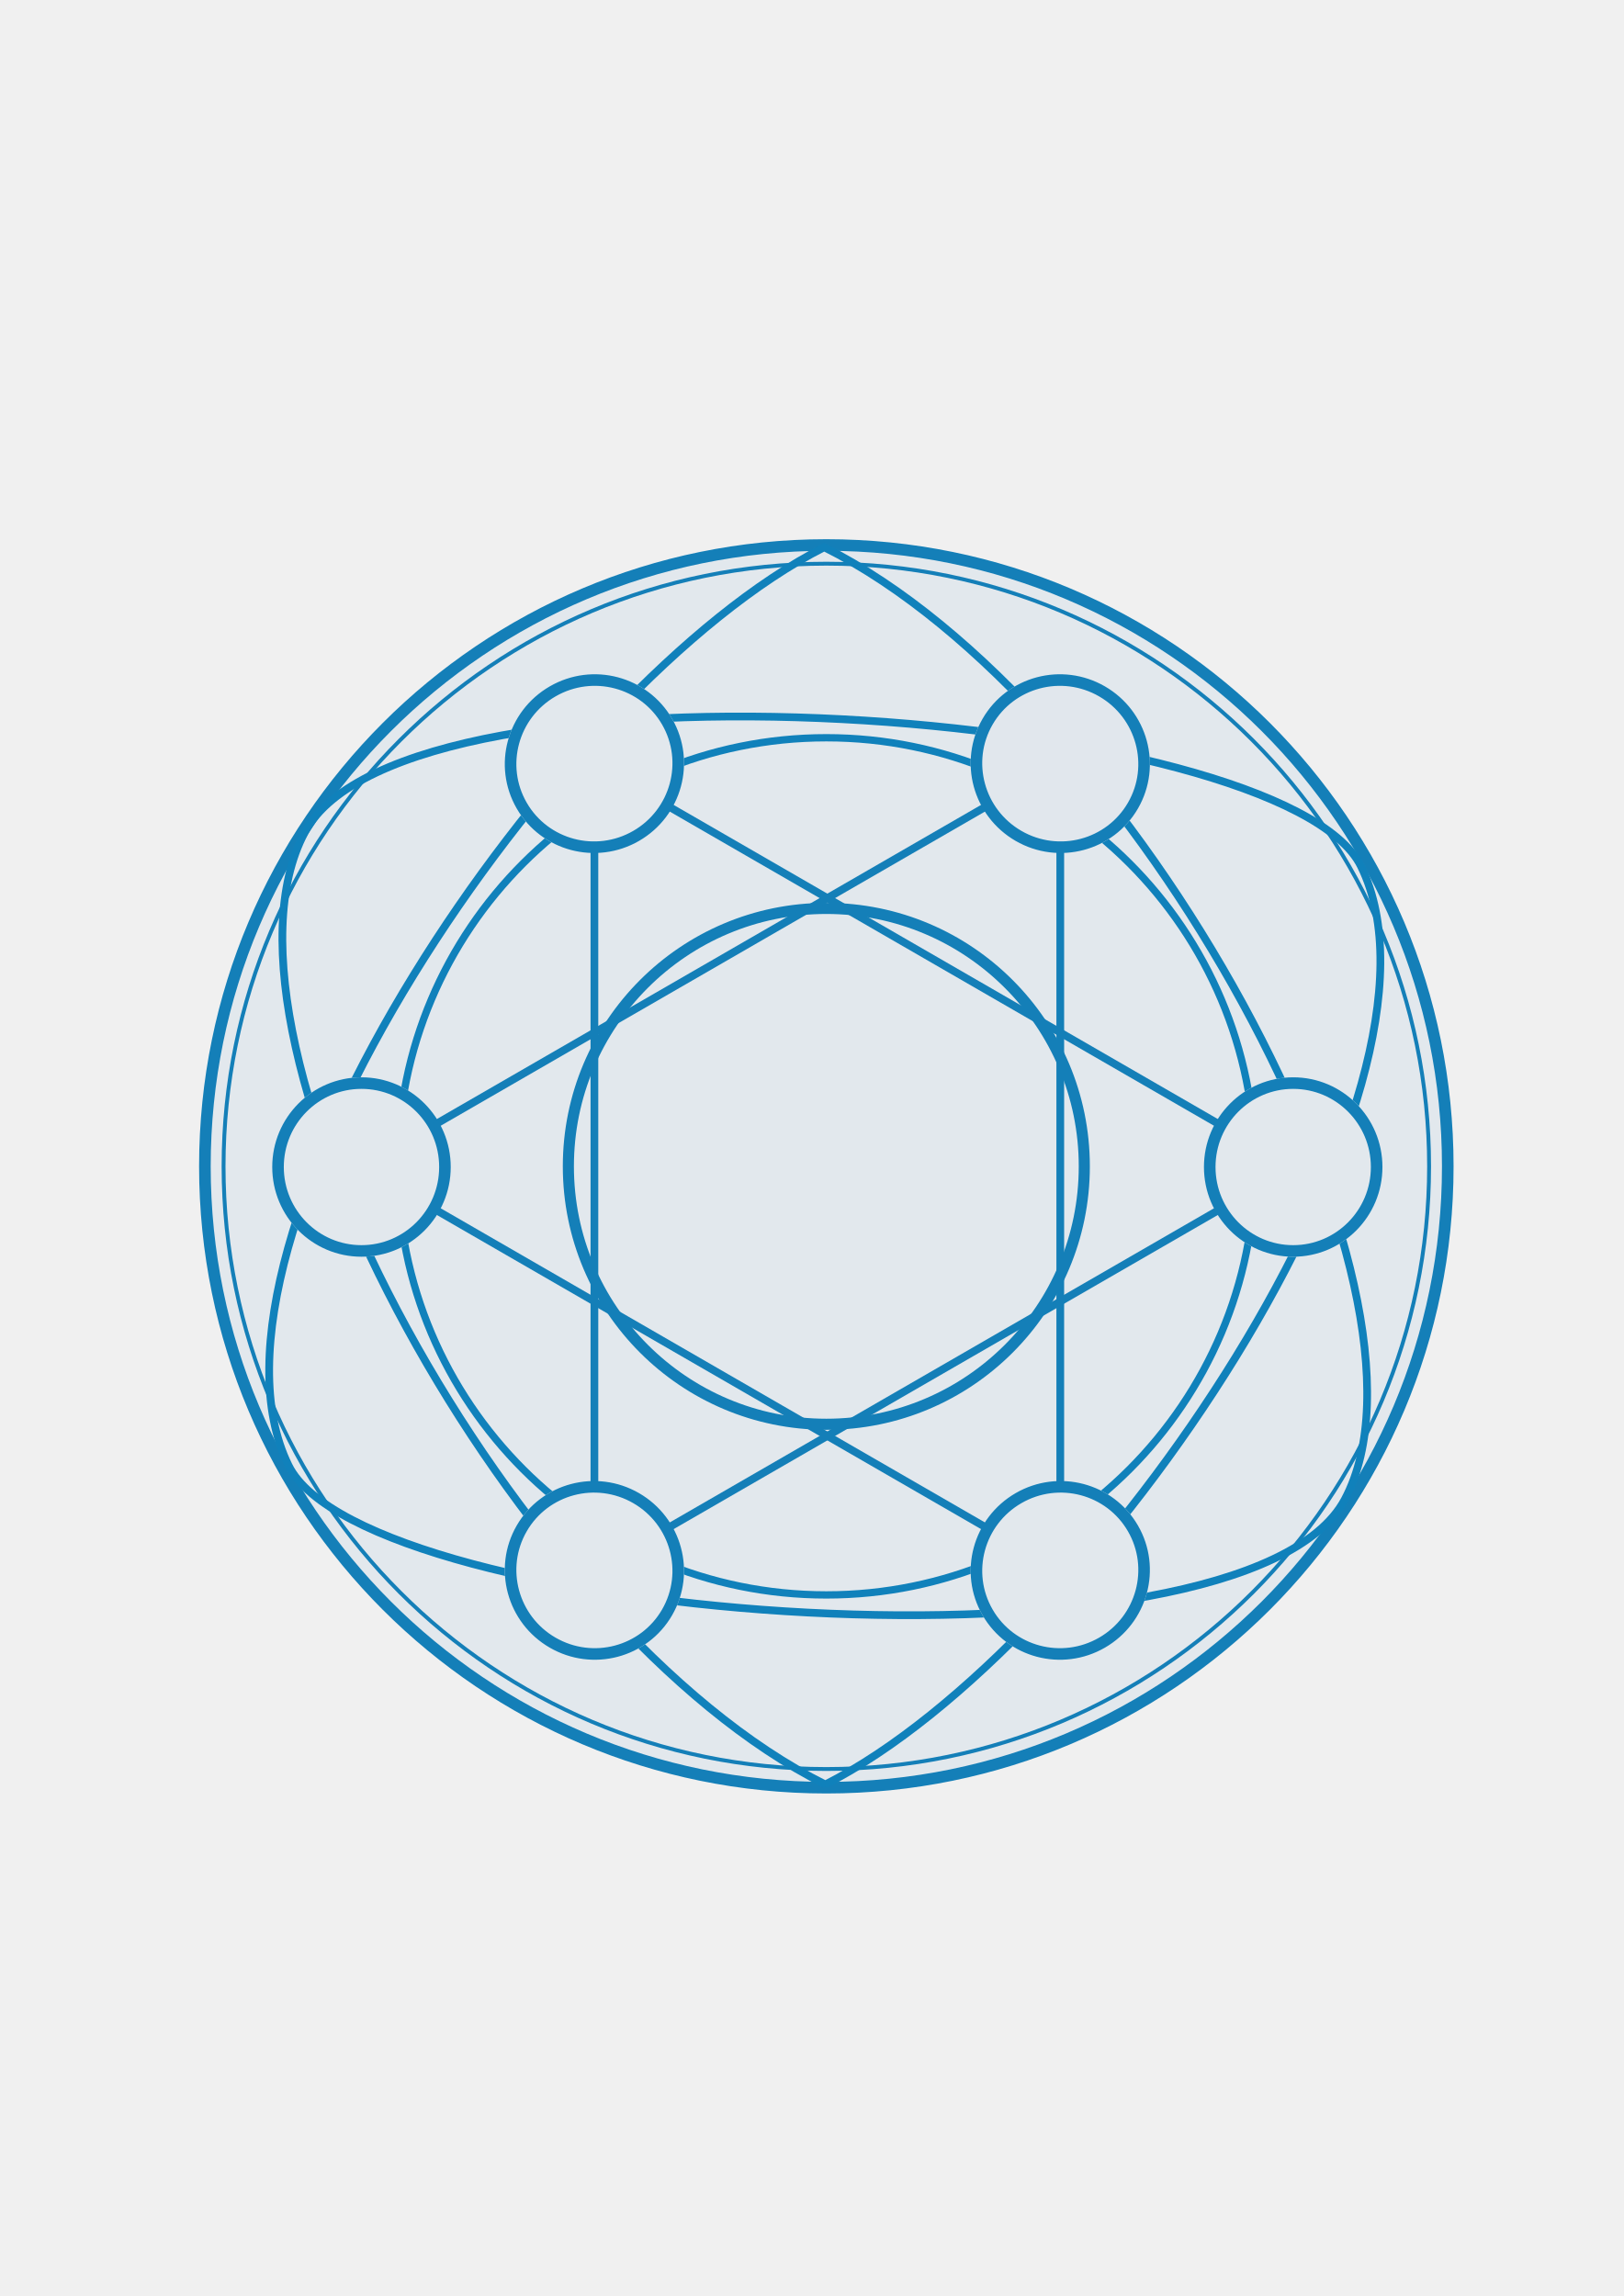
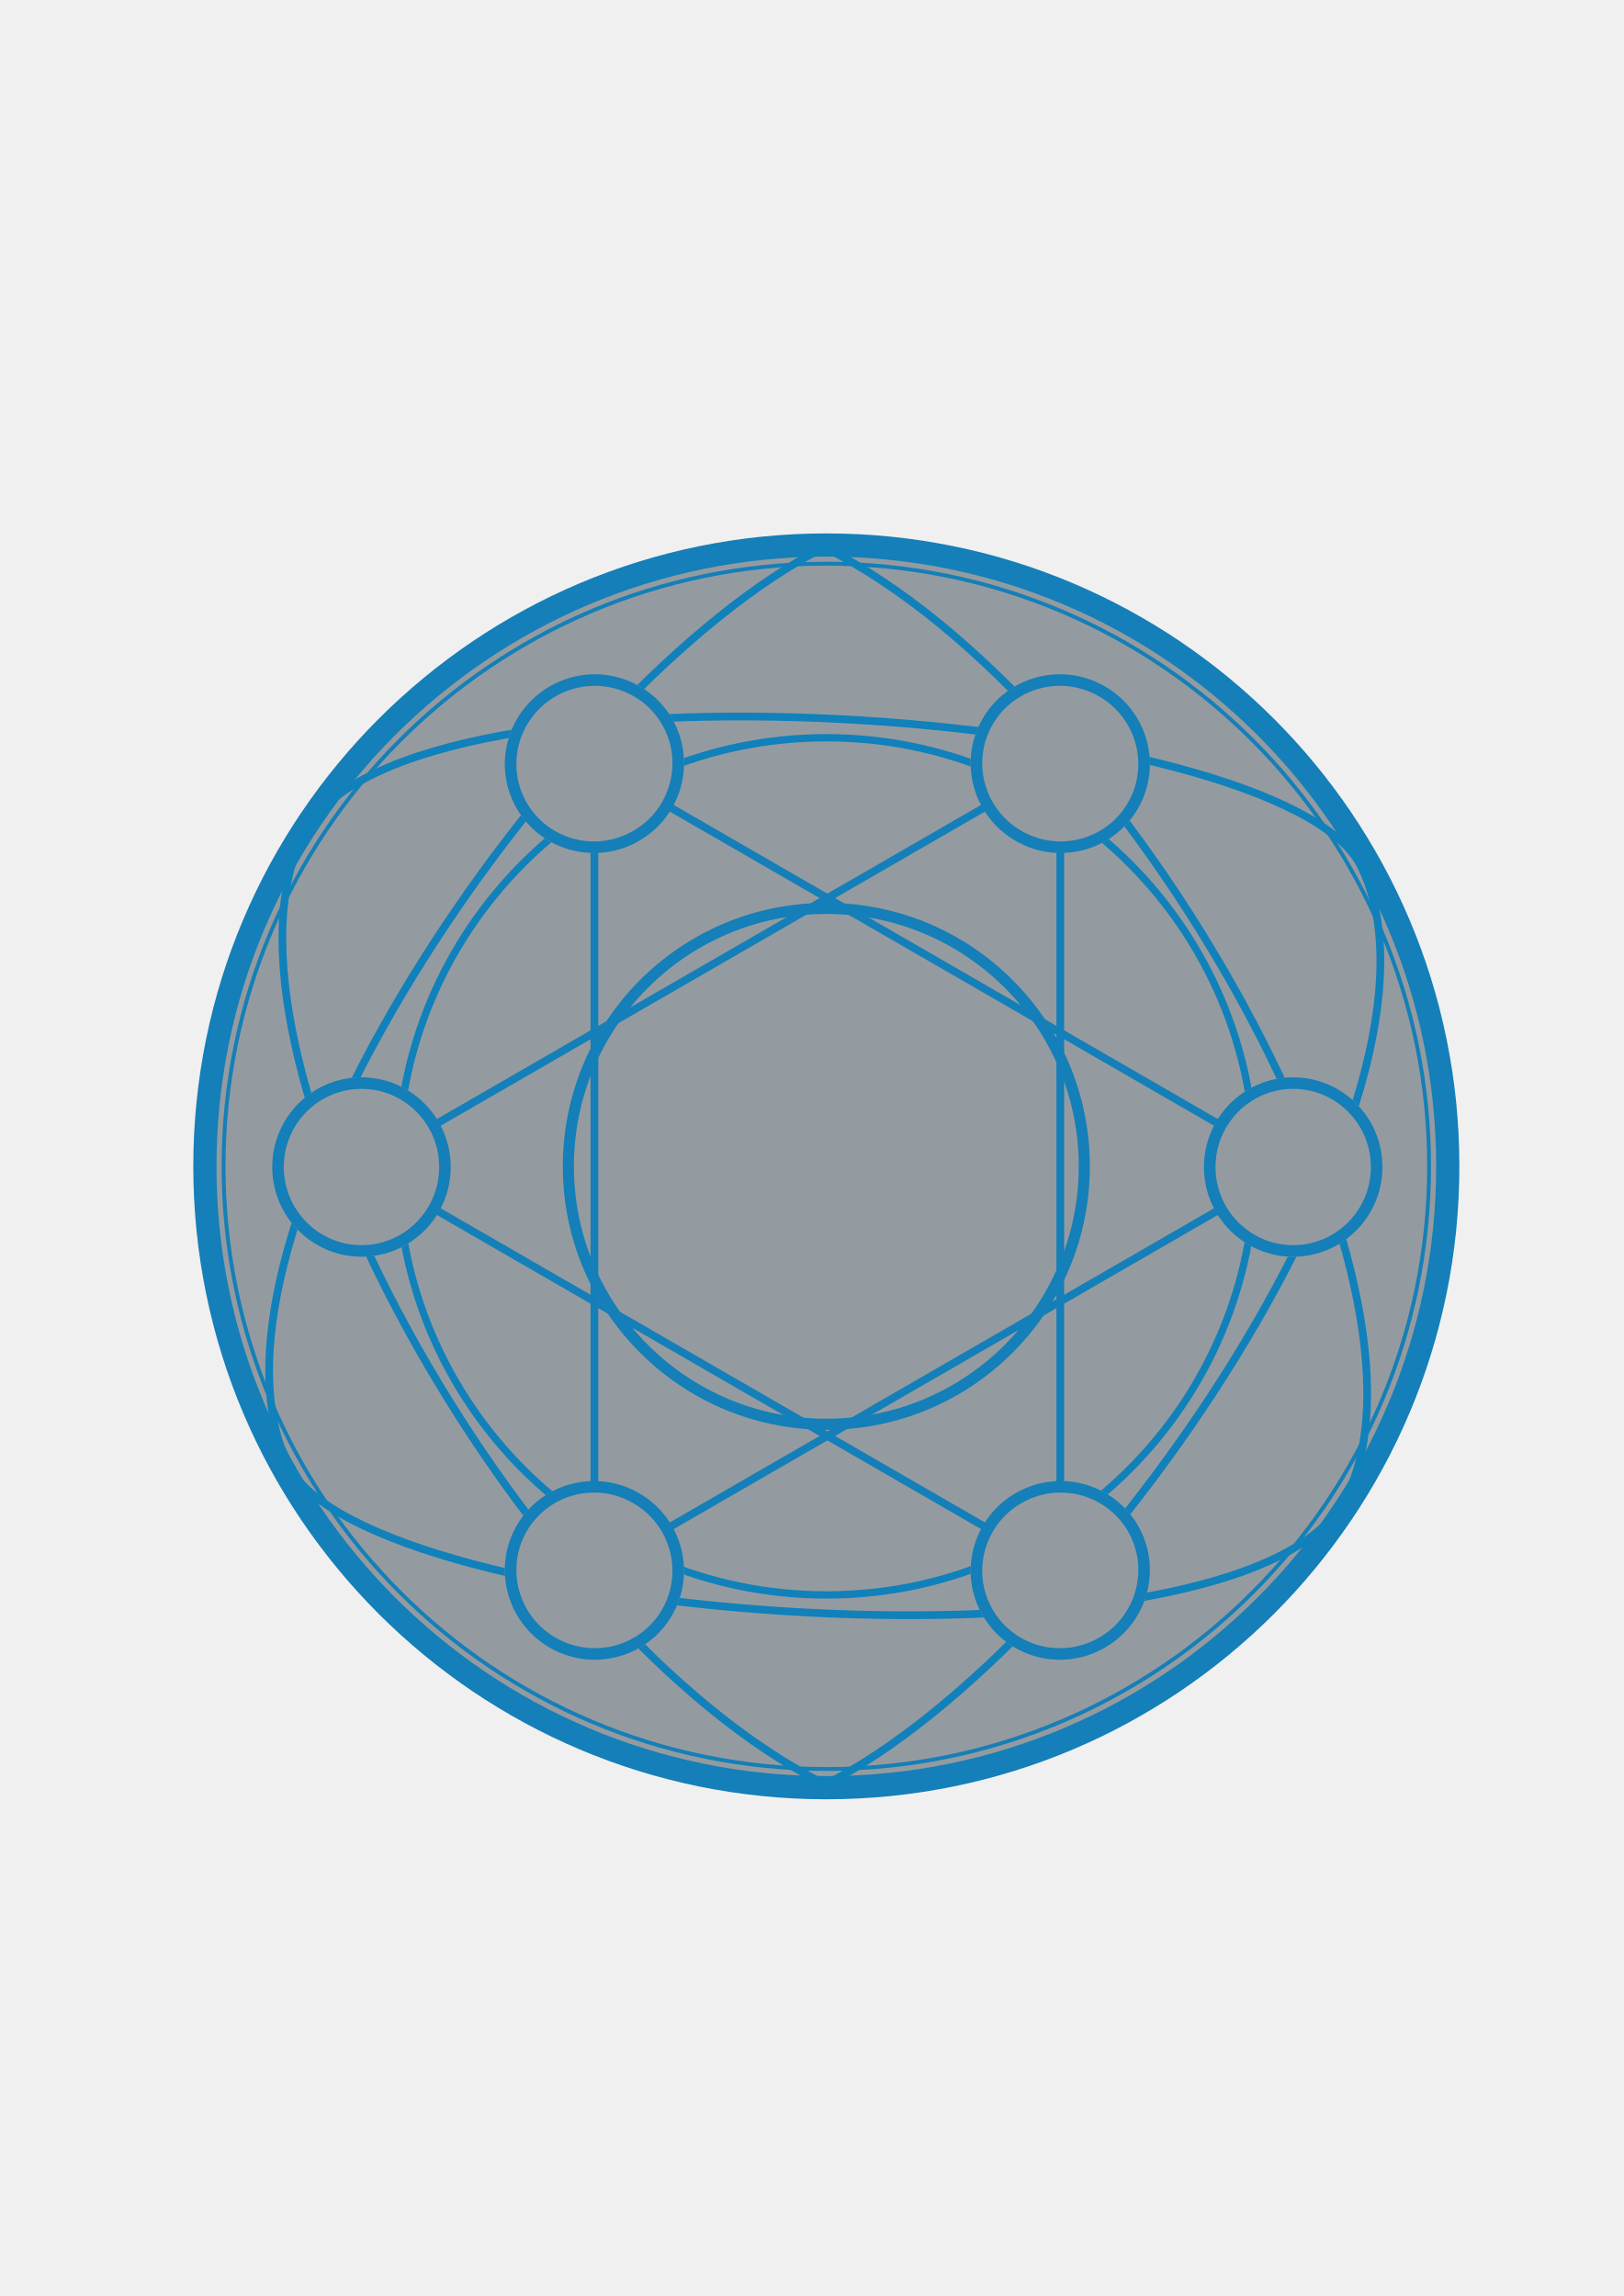
<svg xmlns="http://www.w3.org/2000/svg" width="210mm" height="297mm" viewBox="0 0 210 297" version="1.1" id="svg1">
  <defs id="defs1">
    <filter id="mask-powermask-path-effect37_inverse" style="color-interpolation-filters:sRGB" height="100" width="100" x="-50" y="-50">
      <feColorMatrix id="mask-powermask-path-effect37_primitive1" values="1" type="saturate" result="fbSourceGraphic" />
      <feColorMatrix id="mask-powermask-path-effect37_primitive2" values="-1 0 0 0 1 0 -1 0 0 1 0 0 -1 0 1 0 0 0 1 0 " in="fbSourceGraphic" />
    </filter>
    <filter id="mask-powermask-path-effect38_inverse" style="color-interpolation-filters:sRGB" height="100" width="100" x="-50" y="-50">
      <feColorMatrix id="mask-powermask-path-effect38_primitive1" values="1" type="saturate" result="fbSourceGraphic" />
      <feColorMatrix id="mask-powermask-path-effect38_primitive2" values="-1 0 0 0 1 0 -1 0 0 1 0 0 -1 0 1 0 0 0 1 0 " in="fbSourceGraphic" />
    </filter>
    <filter id="mask-powermask-path-effect39_inverse" style="color-interpolation-filters:sRGB" height="100" width="100" x="-50" y="-50">
      <feColorMatrix id="mask-powermask-path-effect39_primitive1" values="1" type="saturate" result="fbSourceGraphic" />
      <feColorMatrix id="mask-powermask-path-effect39_primitive2" values="-1 0 0 0 1 0 -1 0 0 1 0 0 -1 0 1 0 0 0 1 0 " in="fbSourceGraphic" />
    </filter>
    <filter id="mask-powermask-path-effect40_inverse" style="color-interpolation-filters:sRGB" height="100" width="100" x="-50" y="-50">
      <feColorMatrix id="mask-powermask-path-effect40_primitive1" values="1" type="saturate" result="fbSourceGraphic" />
      <feColorMatrix id="mask-powermask-path-effect40_primitive2" values="-1 0 0 0 1 0 -1 0 0 1 0 0 -1 0 1 0 0 0 1 0 " in="fbSourceGraphic" />
    </filter>
    <filter id="mask-powermask-path-effect2_inverse" style="color-interpolation-filters:sRGB" height="100" width="100" x="-50" y="-50">
      <feColorMatrix id="mask-powermask-path-effect2_primitive1" values="1" type="saturate" result="fbSourceGraphic" />
      <feColorMatrix id="mask-powermask-path-effect2_primitive2" values="-1 0 0 0 1 0 -1 0 0 1 0 0 -1 0 1 0 0 0 1 0 " in="fbSourceGraphic" />
    </filter>
    <filter id="mask-powermask-path-effect3_inverse" style="color-interpolation-filters:sRGB" height="100" width="100" x="-50" y="-50">
      <feColorMatrix id="mask-powermask-path-effect3_primitive1" values="1" type="saturate" result="fbSourceGraphic" />
      <feColorMatrix id="mask-powermask-path-effect3_primitive2" values="-1 0 0 0 1 0 -1 0 0 1 0 0 -1 0 1 0 0 0 1 0 " in="fbSourceGraphic" />
    </filter>
    <clipPath clipPathUnits="userSpaceOnUse" id="clipath_lpe_path-effect66">
      <path style="display:none;fill:#020620;fill-opacity:0.274;stroke:#192fd8;stroke-width:3;stroke-dasharray:none;stroke-opacity:1" id="path66" transform="rotate(-90)" mask="none" clip-path="none" d="m -26.5,-150.873 a 80.373,80.373 0 0 1 -49.615,74.255 80.373,80.373 0 0 1 -87.59,-17.423 80.373,80.373 0 0 1 -17.423,-87.59 80.373,80.373 0 0 1 74.255,-49.615 v 80.373 z" />
      <path id="lpe_path-effect66" style="display:block;fill:#020620;fill-opacity:0.274;stroke:#192fd8;stroke-width:3;stroke-dasharray:none;stroke-opacity:1" class="powerclip" d="M -224.757,32.987 H -76.989 V 180.757 H -224.757 Z m 198.257,-183.86 h -80.373 v -80.373 a 80.373,80.373 0 0 0 -74.255,49.615 80.373,80.373 0 0 0 17.423,87.59 80.373,80.373 0 0 0 87.59,17.423 80.373,80.373 0 0 0 49.615,-74.255 z" />
    </clipPath>
    <clipPath clipPathUnits="userSpaceOnUse" id="clipath_lpe_path-effect69">
      <path style="display:none;fill:#020620;fill-opacity:0.274;stroke:#192fd8;stroke-width:2;stroke-dasharray:none;stroke-opacity:1" id="path69" transform="scale(-1)" mask="none" d="m -82.989,106.873 a 67.884,67.884 0 0 1 -67.852,67.884 67.884,67.884 0 0 1 -67.917,-67.82 67.884,67.884 0 0 1 67.787,-67.949 l 0.097,67.884 z" clip-path="url(#clipath_lpe_path-effect66)" />
      <path id="lpe_path-effect69" style="display:block;fill:#020620;fill-opacity:0.274;stroke:#192fd8;stroke-width:2;stroke-dasharray:none;stroke-opacity:1" class="powerclip" d="M 88.205,-169.54 H 213.539 V -44.206 H 88.205 Z M -82.989,106.873 H -150.873 l -0.097,-67.884 a 67.884,67.884 0 0 0 -67.787,67.949 67.884,67.884 0 0 0 67.917,67.82 67.884,67.884 0 0 0 67.852,-67.884 z" />
    </clipPath>
    <clipPath clipPathUnits="userSpaceOnUse" id="clipath_lpe_path-effect72">
      <path style="display:block;fill:#020620;fill-opacity:0.274;stroke:#192fd8;stroke-width:2;stroke-dasharray:none;stroke-opacity:1" id="path72" transform="rotate(90)" d="m 207.539,-106.873 a 56.666,56.666 0 0 1 -34.981,52.353 56.666,56.666 0 0 1 -61.754,-12.284 56.666,56.666 0 0 1 -12.284,-61.754 56.666,56.666 0 0 1 52.353,-34.981 v 56.666 z" mask="none" clip-path="url(#clipath_lpe_path-effect69)" />
    </clipPath>
    <mask maskUnits="userSpaceOnUse" id="mask86">
      <g id="g89">
        <path style="fill:#ffffff;fill-opacity:1;stroke:#ffffff;stroke-width:3;stroke-dasharray:none;stroke-opacity:1" id="path86" transform="scale(-1)" mask="none" clip-path="none" d="m -26.5,-150.873 a 80.373,80.373 0 0 1 -49.615,74.255 80.373,80.373 0 0 1 -87.59,-17.423 80.373,80.373 0 0 1 -17.423,-87.59 80.373,80.373 0 0 1 74.255,-49.615 v 80.373 z" />
        <path style="display:block;fill:#ffffff;fill-opacity:1;stroke:#ffffff;stroke-width:2;stroke-dasharray:none;stroke-opacity:1" id="path87" transform="rotate(-90)" mask="none" clip-path="none" d="m -82.989,106.873 a 67.884,67.884 0 0 1 -67.852,67.884 67.884,67.884 0 0 1 -67.917,-67.82 67.884,67.884 0 0 1 67.787,-67.949 l 0.097,67.884 z" />
        <path style="fill:#ffffff;fill-opacity:1;stroke:#ffffff;stroke-width:2;stroke-dasharray:none;stroke-opacity:1" id="path88" transform="rotate(90)" mask="none" clip-path="none" d="m 207.539,-106.873 a 56.666,56.666 0 0 1 -34.981,52.353 56.666,56.666 0 0 1 -61.754,-12.284 56.666,56.666 0 0 1 -12.284,-61.754 56.666,56.666 0 0 1 52.353,-34.981 v 56.666 z" />
        <path style="fill:#ffffff;fill-opacity:1;stroke:#ffffff;stroke-width:2;stroke-dasharray:none;stroke-opacity:1" id="path89" mask="none" clip-path="none" d="M 153.37,150.816 A 46.497,46.497 0 0 1 124.706,193.814 46.497,46.497 0 0 1 74.015,183.771 46.497,46.497 0 0 1 63.91,133.092 46.497,46.497 0 0 1 106.873,104.375 v 46.497 z" />
        <circle style="fill:#000000;fill-opacity:1;stroke:#000000;stroke-width:5;stroke-dasharray:none;stroke-opacity:1;paint-order:normal" id="circle89" transform="scale(-1)" clip-path="none" cx="-106.873" cy="-150.873" r="35.043" />
      </g>
    </mask>
    <mask maskUnits="userSpaceOnUse" id="mask635">
      <g id="g640" style="display:inline">
        <circle style="display:inline;fill:#ffffff;fill-opacity:1;stroke:#ffffff;stroke-width:1.5;stroke-dasharray:none;stroke-opacity:1" id="circle635" transform="scale(-1)" mask="none" clip-path="none" cx="-106.873" cy="-150.873" r="80.373" />
        <ellipse style="display:inline;fill:#000000;fill-opacity:1;stroke:#000000;stroke-width:1.496;stroke-opacity:1" id="ellipse635" cx="-150.96" cy="46.752" transform="rotate(-90)" rx="10.856" ry="10.794" />
        <ellipse style="display:inline;fill:#000000;fill-opacity:1;stroke:#000000;stroke-width:1.496;stroke-opacity:1" id="ellipse636" cx="-150.96" cy="167.254" transform="rotate(-90)" rx="10.856" ry="10.794" />
        <ellipse style="display:inline;fill:#000000;fill-opacity:1;stroke:#000000;stroke-width:1.496;stroke-opacity:1" id="ellipse637" cx="168.147" cy="16.982" transform="rotate(30)" rx="10.856" ry="10.794" />
        <ellipse style="display:inline;fill:#000000;fill-opacity:1;stroke:#000000;stroke-width:1.496;stroke-opacity:1" id="ellipse638" cx="168.147" cy="137.485" transform="rotate(30)" rx="10.856" ry="10.794" />
        <ellipse style="display:inline;fill:#000000;fill-opacity:1;stroke:#000000;stroke-width:1.496;stroke-opacity:1" id="ellipse639" cx="17.188" cy="123.985" transform="rotate(-30)" rx="10.856" ry="10.794" />
        <ellipse style="display:inline;fill:#000000;fill-opacity:1;stroke:#000000;stroke-width:1.496;stroke-opacity:1" id="ellipse640" cx="17.188" cy="244.488" transform="rotate(-30)" rx="10.856" ry="10.794" />
      </g>
    </mask>
  </defs>
  <g id="g581" mask="none" style="display:inline">
-     <circle style="fill:#95c2df;fill-opacity:0.154;stroke:#147fb8;stroke-width:1.5;stroke-dasharray:none;stroke-opacity:1" id="circle580" transform="scale(-1)" mask="none" clip-path="none" cx="-106.873" cy="-150.873" r="80.373" />
+     <circle style="fill:#0c1c28;fill-opacity:0.4;stroke:#147fb8;stroke-width:3;stroke-dasharray:none;stroke-opacity:1" id="circle580" transform="scale(-1)" mask="none" clip-path="none" cx="-106.873" cy="-150.873" r="80.373" />
    <circle style="display:inline;fill:#95c2df;fill-opacity:0;stroke:#147fb8;stroke-width:0.5;stroke-dasharray:none;stroke-opacity:1" id="circle594" transform="scale(-1)" mask="none" clip-path="none" cx="-106.873" cy="-150.873" r="77.958" />
    <circle style="fill:#95c2df;fill-opacity:0.002;stroke:#147fb8;stroke-width:1.435;stroke-dasharray:none;stroke-opacity:1" id="path581" mask="none" clip-path="none" transform="scale(-1)" cx="-106.873" cy="-150.873" r="33.364" />
    <ellipse style="fill:#b2e5ff;fill-opacity:0;stroke:#147fb8;stroke-width:1.496;stroke-opacity:1" id="circle587" cx="-150.96" cy="46.752" transform="rotate(-90)" rx="10.856" ry="10.794" />
    <ellipse style="fill:#b2e5ff;fill-opacity:0.002;stroke:#147fb8;stroke-width:1.496;stroke-opacity:1" id="circle588" cx="-150.96" cy="167.254" transform="rotate(-90)" rx="10.856" ry="10.794" />
    <ellipse style="fill:#b2e5ff;fill-opacity:0.004;stroke:#147fb8;stroke-width:1.496;stroke-opacity:1" id="ellipse588" cx="168.147" cy="16.982" transform="rotate(30)" rx="10.856" ry="10.794" />
    <ellipse style="fill:#b2e5ff;fill-opacity:0;stroke:#147fb8;stroke-width:1.496;stroke-opacity:1" id="ellipse589" cx="168.147" cy="137.485" transform="rotate(30)" rx="10.856" ry="10.794" />
    <ellipse style="fill:#b2e5ff;fill-opacity:0;stroke:#147fb8;stroke-width:1.496;stroke-opacity:1" id="ellipse590" cx="17.188" cy="123.985" transform="rotate(-30)" rx="10.856" ry="10.794" />
    <ellipse style="fill:#b2e5ff;fill-opacity:0;stroke:#147fb8;stroke-width:1.496;stroke-opacity:1" id="ellipse591" cx="17.188" cy="244.488" transform="rotate(-30)" rx="10.856" ry="10.794" />
    <path style="fill:none;fill-rule:evenodd;stroke:#147fb8;stroke-width:1;stroke-linecap:butt;stroke-linejoin:miter;stroke-dasharray:none;stroke-opacity:1" d="m 137.129,109.589 0,82.74" id="path594" />
    <path style="fill:none;fill-rule:evenodd;stroke:#147fb8;stroke-width:1;stroke-linecap:butt;stroke-linejoin:miter;stroke-dasharray:none;stroke-opacity:1" d="m 56.113,156.364 71.655,41.37" id="path595" />
    <path style="fill:none;fill-rule:evenodd;stroke:#147fb8;stroke-width:1;stroke-linecap:butt;stroke-linejoin:miter;stroke-dasharray:none;stroke-opacity:1" d="m 56.113,145.555 71.655,-41.37" id="path596" />
    <path style="fill:none;fill-rule:evenodd;stroke:#147fb8;stroke-width:1;stroke-linecap:butt;stroke-linejoin:miter;stroke-dasharray:none;stroke-opacity:1" d="M 86.238,104.185 157.893,145.555" id="path597" />
    <path style="fill:none;fill-rule:evenodd;stroke:#147fb8;stroke-width:1;stroke-linecap:butt;stroke-linejoin:miter;stroke-dasharray:none;stroke-opacity:1" d="M 157.893,156.364 86.238,197.734" id="path598" />
    <path style="fill:none;fill-rule:evenodd;stroke:#147fb8;stroke-width:1;stroke-linecap:butt;stroke-linejoin:miter;stroke-dasharray:none;stroke-opacity:1" d="m 76.877,192.33 0,-82.74" id="path599" />
  </g>
  <g id="layer3" mask="url(#mask635)">
    <circle style="display:inline;fill:#3c8dc3;fill-opacity:0;stroke:#1081bb;stroke-width:0.946;stroke-dasharray:none;stroke-opacity:1" id="circle593" mask="none" clip-path="none" transform="scale(-1)" cx="-106.873" cy="-150.872" r="55.44" />
    <path style="display:inline;fill:#3c8dc3;fill-opacity:0;stroke:#1081bb;stroke-width:1;stroke-dasharray:none;stroke-opacity:1" d="M 106.742,230.832 C 141.866,213.027 190.123,140.708 176.014,112.046 166.015,91.733 52.497,83.109 39.422,107.655 c -14.351,26.942 27.13,103.118 67.321,123.177 z" id="path601" />
    <path style="display:inline;fill:#3c8dc3;fill-opacity:0;stroke:#1081bb;stroke-width:1;stroke-dasharray:none;stroke-opacity:1" d="M 106.6,70.789 C 71.477,88.595 23.219,160.914 37.329,189.576 47.328,209.889 160.846,218.512 173.921,193.966 188.272,167.024 146.791,90.848 106.6,70.789 Z" id="path602" />
  </g>
</svg>
